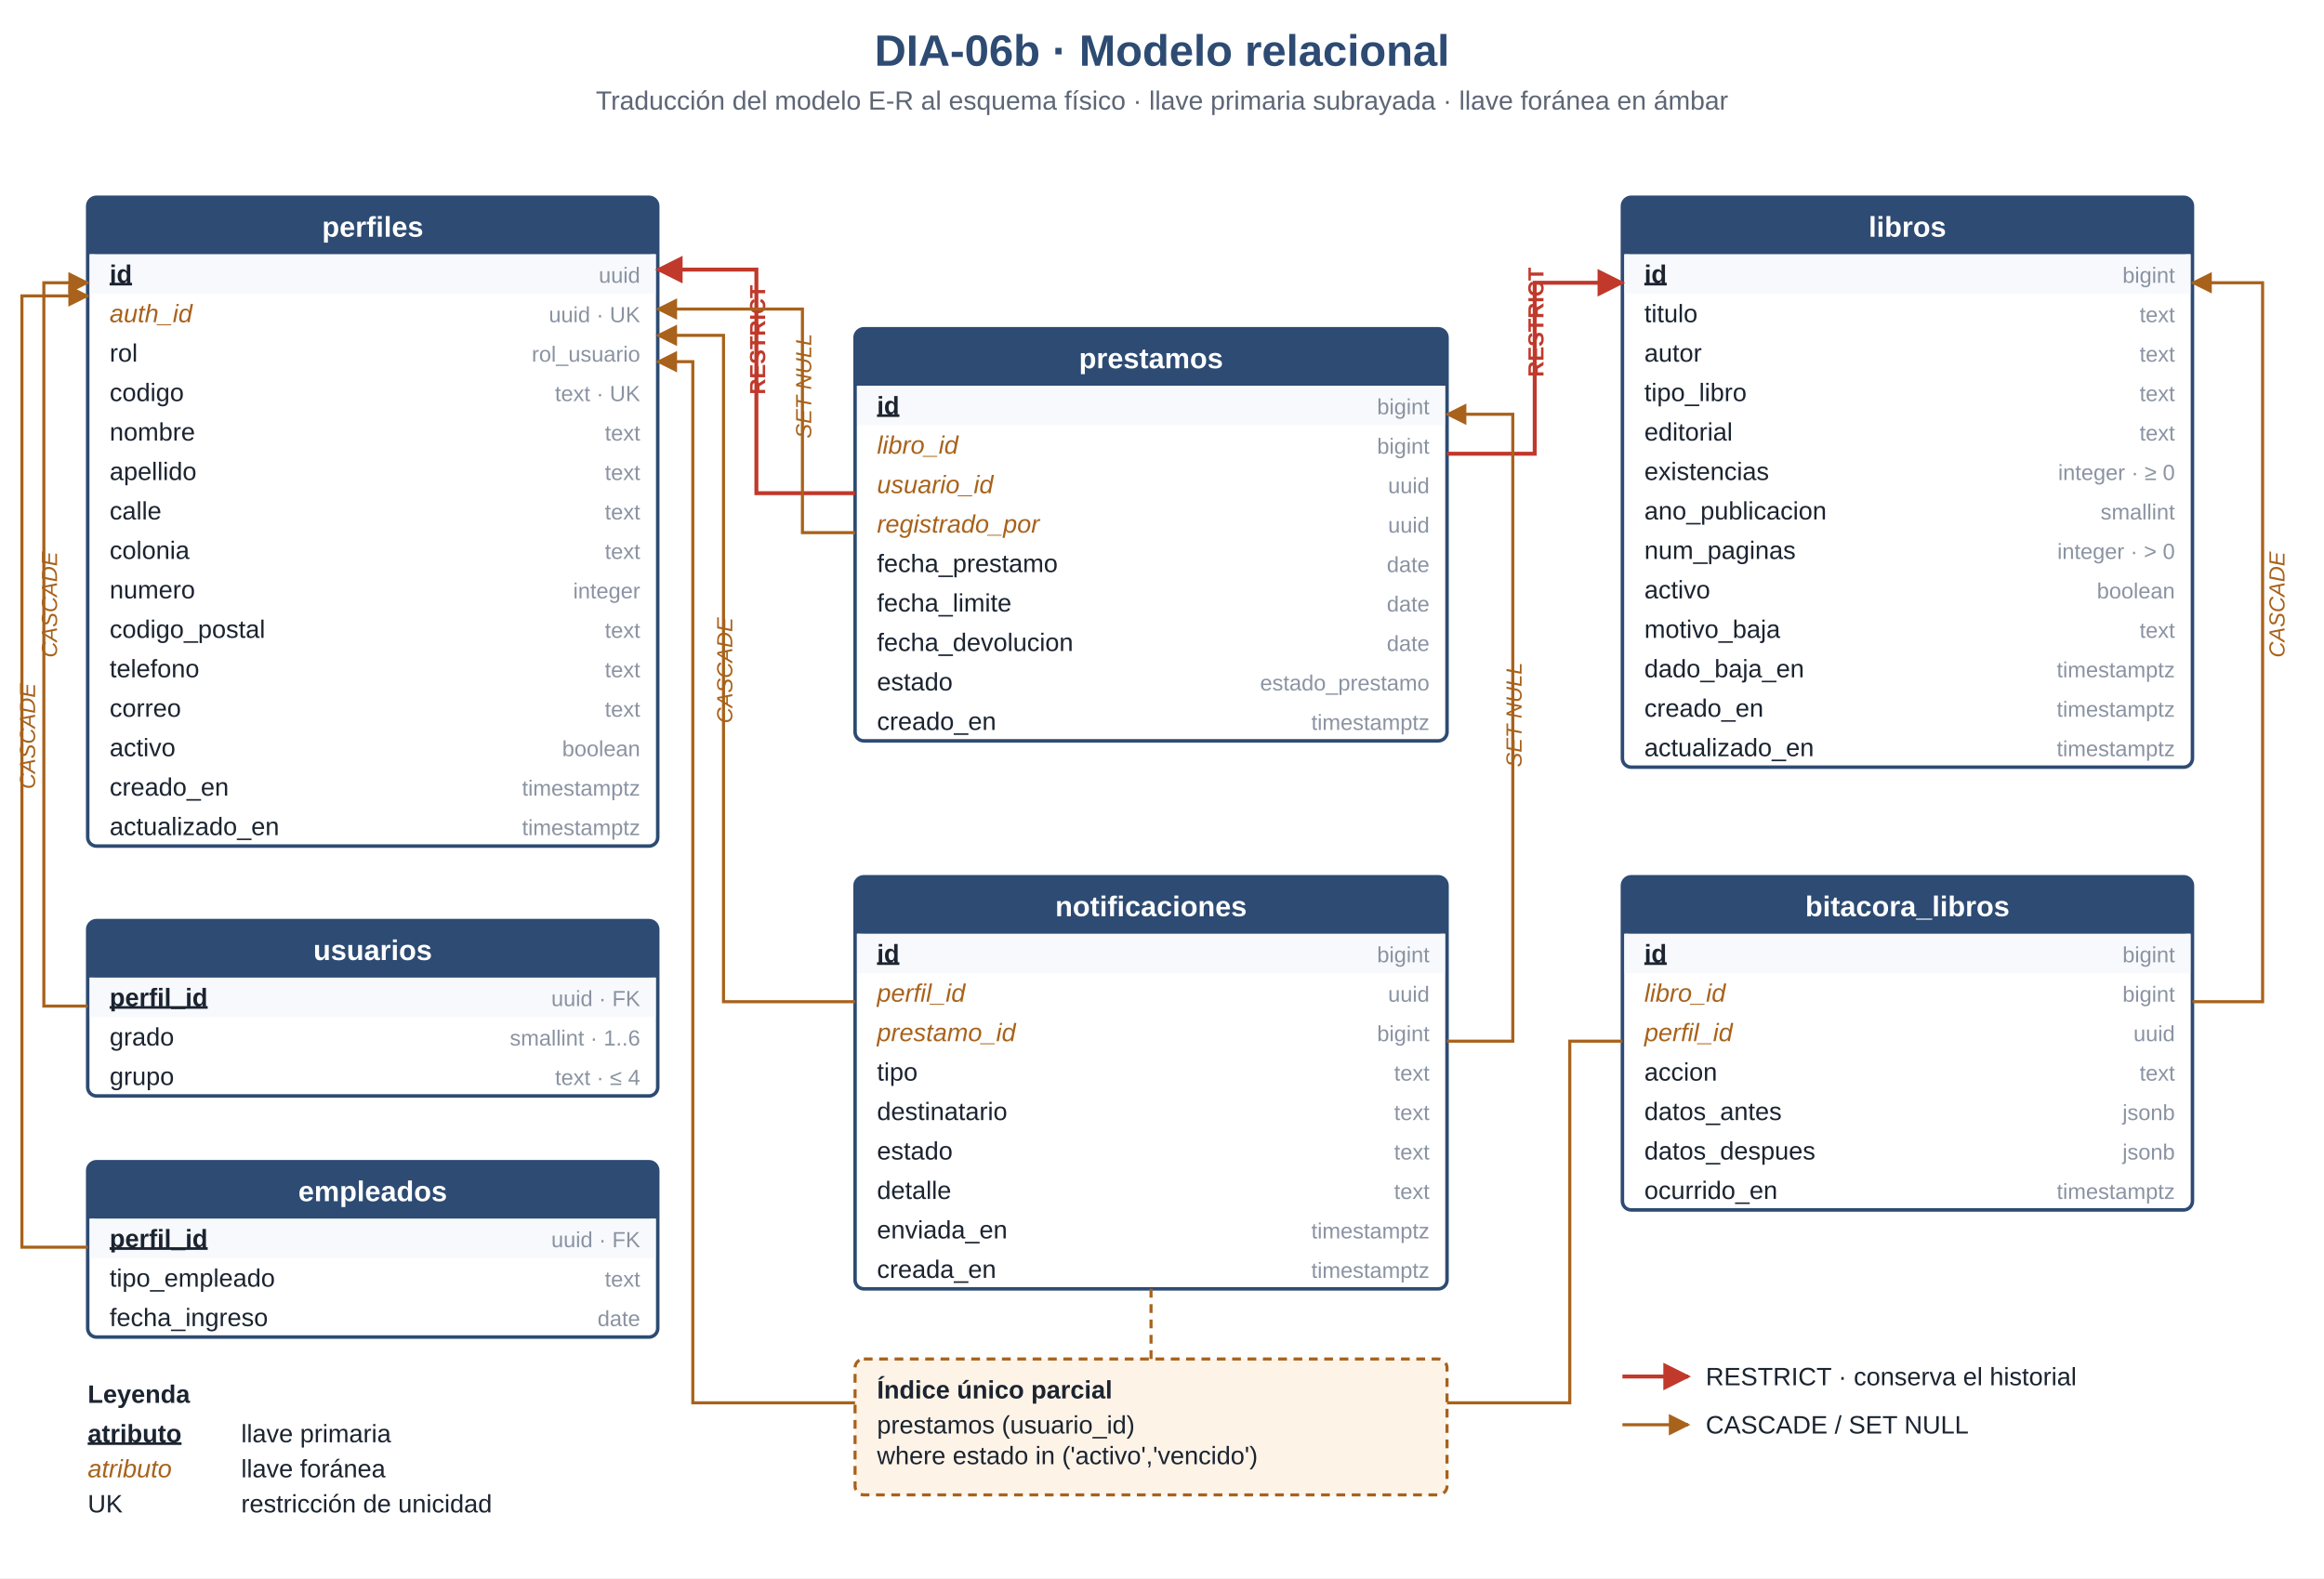
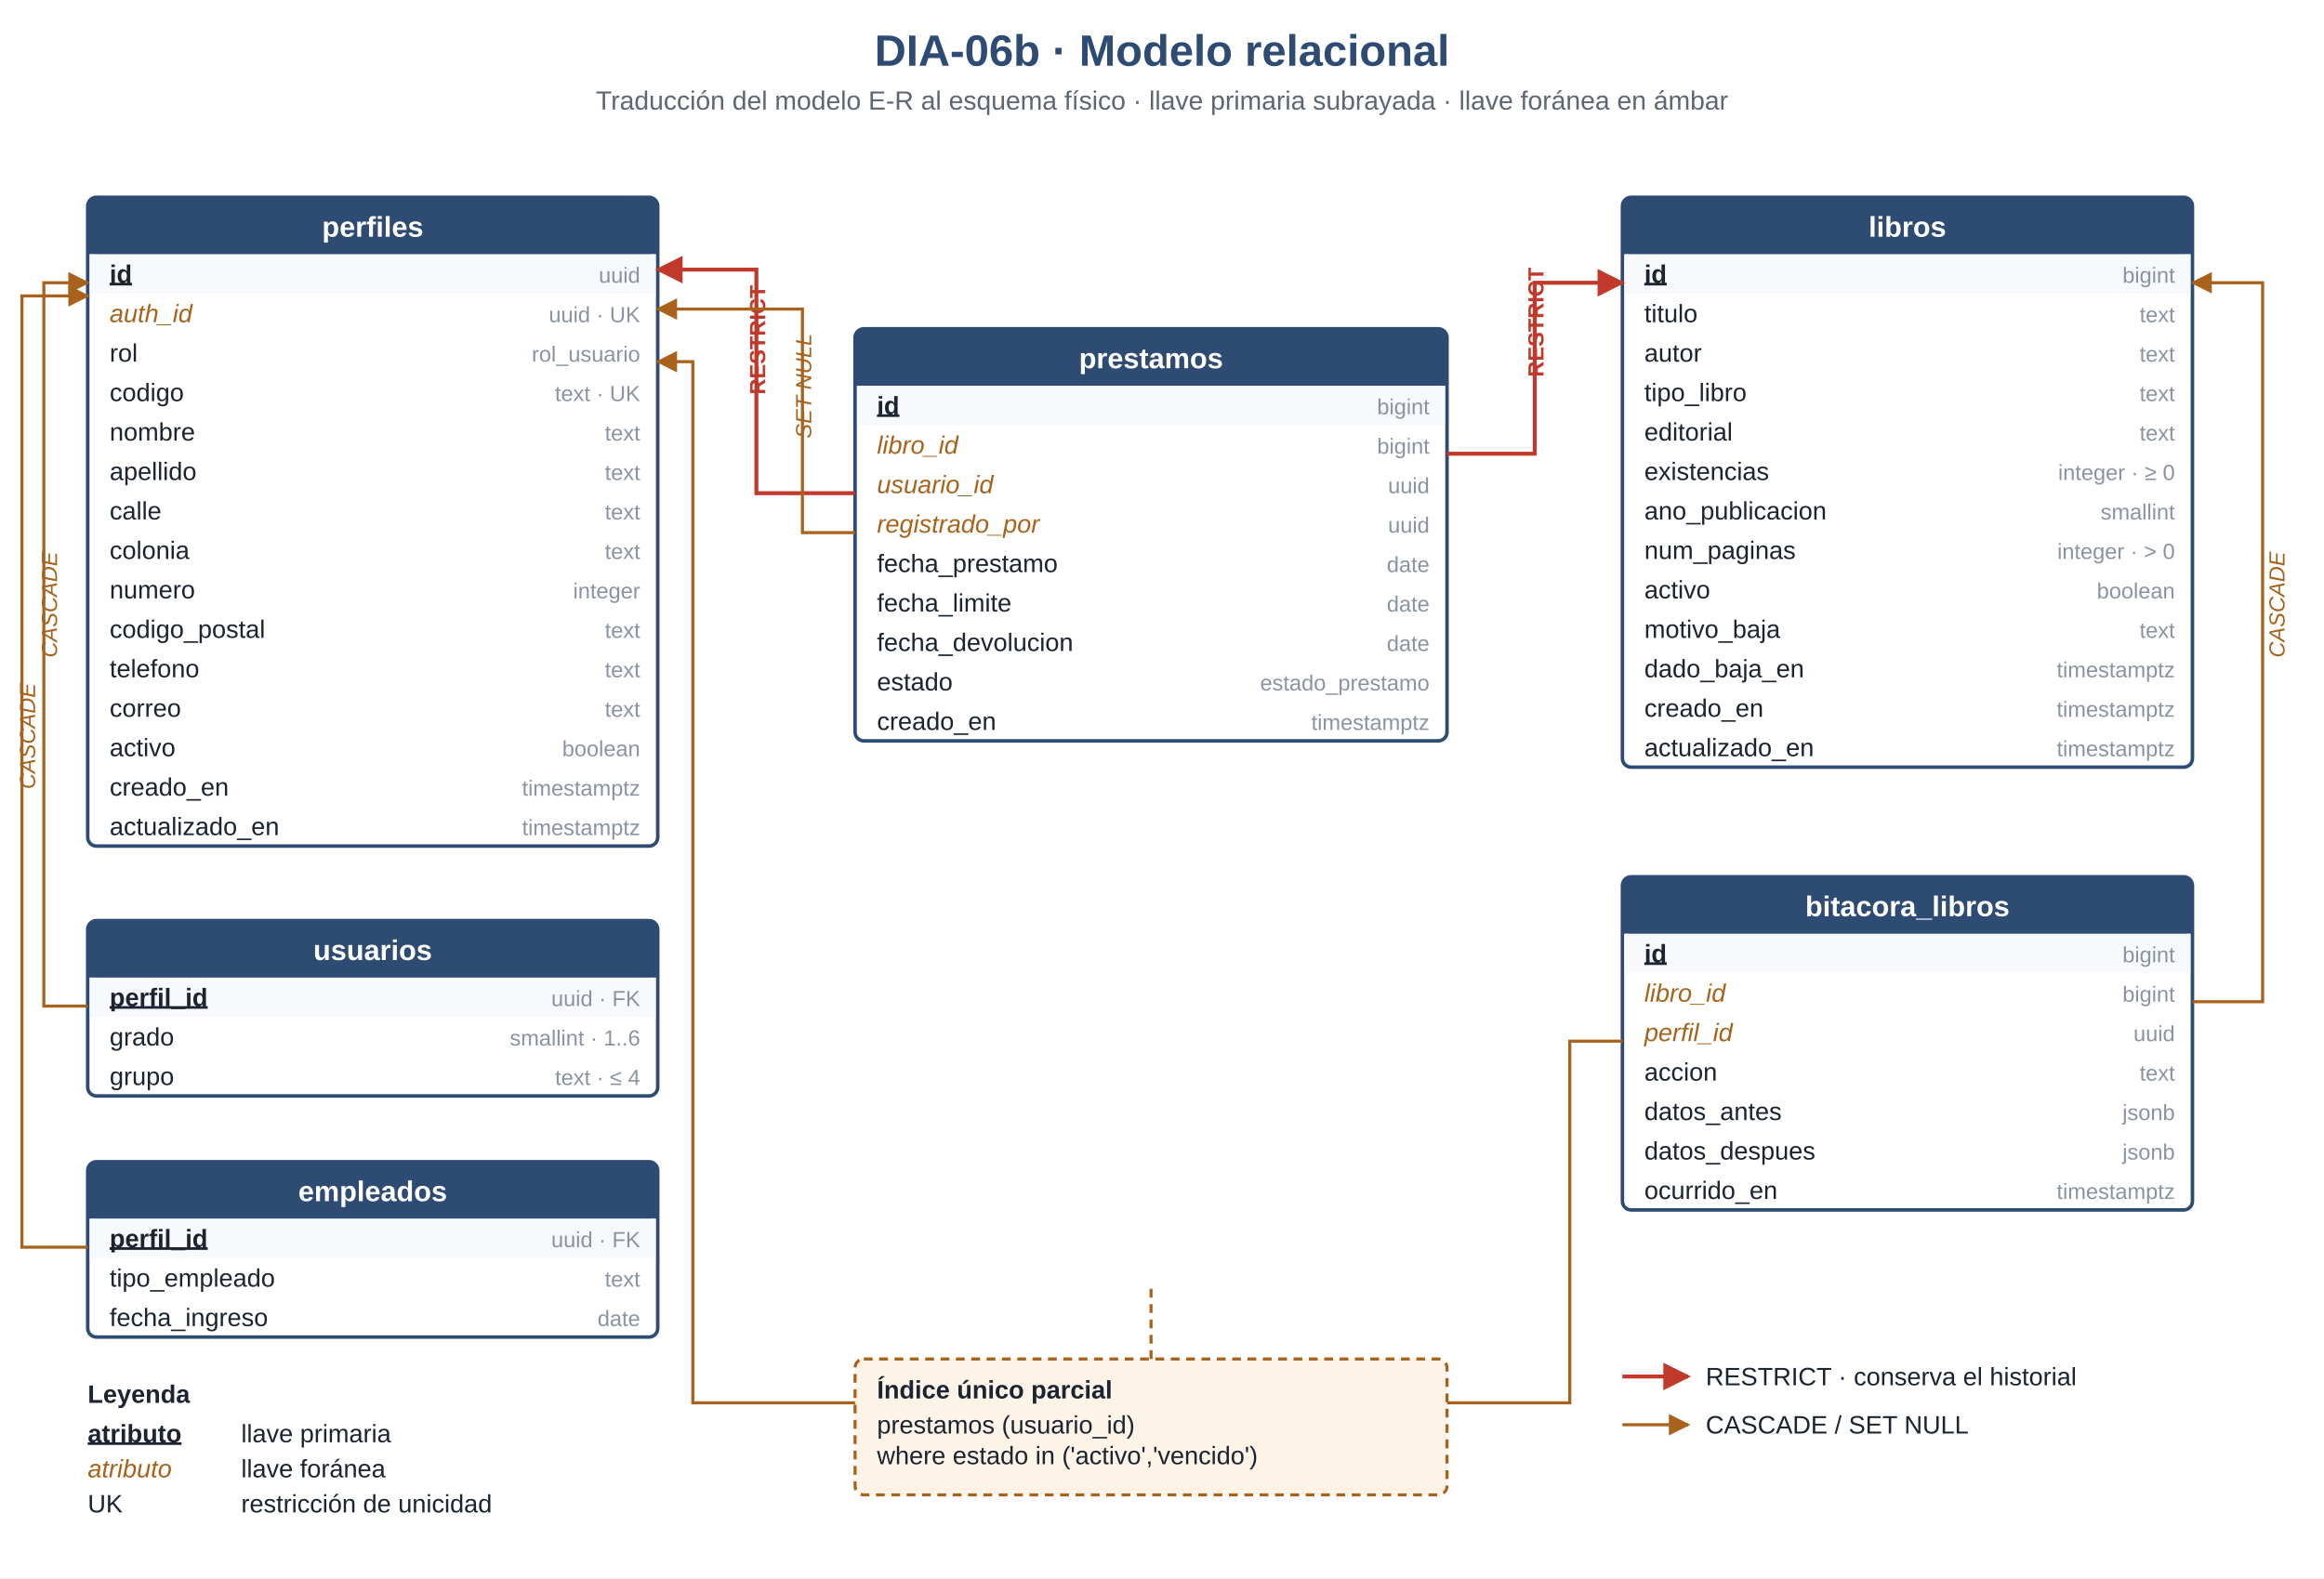
<svg xmlns="http://www.w3.org/2000/svg" viewBox="0 0 1060 720" width="1060" height="720" font-family="Calibri, Arial, sans-serif">
  <style>
    .caja    { fill: #ffffff; stroke: #2D4B73; stroke-width: 1.6; }
    .cab     { fill: #2D4B73; }
    .cab-txt { font-size: 13px; font-weight: bold; fill: #ffffff; text-anchor: middle; }
    .at      { font-size: 11.5px; fill: #1B2430; }
    .pk      { font-size: 11.5px; fill: #1B2430; font-weight: bold; text-decoration: underline; }
    .fk      { font-size: 11.5px; fill: #A8621B; font-style: italic; }
    .tipo    { font-size: 10px; fill: #8A93A2; text-anchor: end; }
    .fila    { fill: #F7F9FC; }
    .ref     { stroke: #A8621B; stroke-width: 1.4; fill: none; }
    .ref-r   { stroke: #C0392B; stroke-width: 1.8; fill: none; }
    .nota    { font-size: 10px; fill: #A8621B; font-style: italic; }
    .nota-r  { font-size: 10px; fill: #C0392B; font-weight: bold; }
    .titulo  { font-size: 20px; font-weight: bold; fill: #2D4B73; text-anchor: middle; }
    .sub     { font-size: 12px; fill: #5D6675; text-anchor: middle; }
  </style>
  <defs>
    <marker id="flecha" viewBox="0 0 10 10" refX="9" refY="5" markerWidth="7" markerHeight="7" orient="auto-start-reverse">
      <path d="M 0 0 L 10 5 L 0 10 z" fill="#A8621B" />
    </marker>
    <marker id="flecha-r" viewBox="0 0 10 10" refX="9" refY="5" markerWidth="7" markerHeight="7" orient="auto-start-reverse">
      <path d="M 0 0 L 10 5 L 0 10 z" fill="#C0392B" />
    </marker>
  </defs>
  <rect width="1060" height="720" fill="#ffffff" />
  <text x="530" y="30" class="titulo">DIA-06b · Modelo relacional</text>
  <text x="530" y="50" class="sub">Traducción del modelo E-R al esquema físico · llave primaria subrayada · llave foránea en ámbar</text>
  <rect x="40" y="90" width="260" height="296" rx="4" class="caja" />
  <rect x="40" y="90" width="260" height="26" rx="4" class="cab" />
  <rect x="40" y="108" width="260" height="8" class="cab" />
  <text x="170" y="108" class="cab-txt">perfiles</text>
  <rect x="41" y="116" width="258" height="18" class="fila" />
  <text x="50" y="129" class="pk">id</text>
  <text x="292" y="129" class="tipo">uuid</text>
  <text x="50" y="147" class="fk">auth_id</text>
  <text x="292" y="147" class="tipo">uuid · UK</text>
  <text x="50" y="165" class="at">rol</text>
  <text x="292" y="165" class="tipo">rol_usuario</text>
  <text x="50" y="183" class="at">codigo</text>
  <text x="292" y="183" class="tipo">text · UK</text>
  <text x="50" y="201" class="at">nombre</text>
  <text x="292" y="201" class="tipo">text</text>
  <text x="50" y="219" class="at">apellido</text>
  <text x="292" y="219" class="tipo">text</text>
  <text x="50" y="237" class="at">calle</text>
  <text x="292" y="237" class="tipo">text</text>
  <text x="50" y="255" class="at">colonia</text>
  <text x="292" y="255" class="tipo">text</text>
  <text x="50" y="273" class="at">numero</text>
  <text x="292" y="273" class="tipo">integer</text>
  <text x="50" y="291" class="at">codigo_postal</text>
  <text x="292" y="291" class="tipo">text</text>
  <text x="50" y="309" class="at">telefono</text>
  <text x="292" y="309" class="tipo">text</text>
  <text x="50" y="327" class="at">correo</text>
  <text x="292" y="327" class="tipo">text</text>
  <text x="50" y="345" class="at">activo</text>
  <text x="292" y="345" class="tipo">boolean</text>
  <text x="50" y="363" class="at">creado_en</text>
  <text x="292" y="363" class="tipo">timestamptz</text>
  <text x="50" y="381" class="at">actualizado_en</text>
  <text x="292" y="381" class="tipo">timestamptz</text>
  <rect x="40" y="420" width="260" height="80" rx="4" class="caja" />
  <rect x="40" y="420" width="260" height="26" rx="4" class="cab" />
  <rect x="40" y="438" width="260" height="8" class="cab" />
  <text x="170" y="438" class="cab-txt">usuarios</text>
  <rect x="41" y="446" width="258" height="18" class="fila" />
  <text x="50" y="459" class="pk">perfil_id</text>
  <text x="292" y="459" class="tipo">uuid · FK</text>
  <text x="50" y="477" class="at">grado</text>
  <text x="292" y="477" class="tipo">smallint · 1..6</text>
  <text x="50" y="495" class="at">grupo</text>
  <text x="292" y="495" class="tipo">text · ≤ 4</text>
  <rect x="40" y="530" width="260" height="80" rx="4" class="caja" />
  <rect x="40" y="530" width="260" height="26" rx="4" class="cab" />
  <rect x="40" y="548" width="260" height="8" class="cab" />
  <text x="170" y="548" class="cab-txt">empleados</text>
  <rect x="41" y="556" width="258" height="18" class="fila" />
  <text x="50" y="569" class="pk">perfil_id</text>
  <text x="292" y="569" class="tipo">uuid · FK</text>
  <text x="50" y="587" class="at">tipo_empleado</text>
  <text x="292" y="587" class="tipo">text</text>
  <text x="50" y="605" class="at">fecha_ingreso</text>
  <text x="292" y="605" class="tipo">date</text>
  <rect x="740" y="90" width="260" height="260" rx="4" class="caja" />
  <rect x="740" y="90" width="260" height="26" rx="4" class="cab" />
  <rect x="740" y="108" width="260" height="8" class="cab" />
  <text x="870" y="108" class="cab-txt">libros</text>
  <rect x="741" y="116" width="258" height="18" class="fila" />
  <text x="750" y="129" class="pk">id</text>
  <text x="992" y="129" class="tipo">bigint</text>
  <text x="750" y="147" class="at">titulo</text>
  <text x="992" y="147" class="tipo">text</text>
  <text x="750" y="165" class="at">autor</text>
  <text x="992" y="165" class="tipo">text</text>
  <text x="750" y="183" class="at">tipo_libro</text>
  <text x="992" y="183" class="tipo">text</text>
  <text x="750" y="201" class="at">editorial</text>
  <text x="992" y="201" class="tipo">text</text>
  <text x="750" y="219" class="at">existencias</text>
  <text x="992" y="219" class="tipo">integer · ≥ 0</text>
  <text x="750" y="237" class="at">ano_publicacion</text>
  <text x="992" y="237" class="tipo">smallint</text>
  <text x="750" y="255" class="at">num_paginas</text>
  <text x="992" y="255" class="tipo">integer · &gt; 0</text>
  <text x="750" y="273" class="at">activo</text>
  <text x="992" y="273" class="tipo">boolean</text>
  <text x="750" y="291" class="at">motivo_baja</text>
  <text x="992" y="291" class="tipo">text</text>
  <text x="750" y="309" class="at">dado_baja_en</text>
  <text x="992" y="309" class="tipo">timestamptz</text>
  <text x="750" y="327" class="at">creado_en</text>
  <text x="992" y="327" class="tipo">timestamptz</text>
  <text x="750" y="345" class="at">actualizado_en</text>
  <text x="992" y="345" class="tipo">timestamptz</text>
  <rect x="390" y="150" width="270" height="188" rx="4" class="caja" />
  <rect x="390" y="150" width="270" height="26" rx="4" class="cab" />
  <rect x="390" y="168" width="270" height="8" class="cab" />
  <text x="525" y="168" class="cab-txt">prestamos</text>
  <rect x="391" y="176" width="268" height="18" class="fila" />
  <text x="400" y="189" class="pk">id</text>
  <text x="652" y="189" class="tipo">bigint</text>
  <text x="400" y="207" class="fk">libro_id</text>
  <text x="652" y="207" class="tipo">bigint</text>
  <text x="400" y="225" class="fk">usuario_id</text>
  <text x="652" y="225" class="tipo">uuid</text>
  <text x="400" y="243" class="fk">registrado_por</text>
  <text x="652" y="243" class="tipo">uuid</text>
  <text x="400" y="261" class="at">fecha_prestamo</text>
  <text x="652" y="261" class="tipo">date</text>
  <text x="400" y="279" class="at">fecha_limite</text>
  <text x="652" y="279" class="tipo">date</text>
  <text x="400" y="297" class="at">fecha_devolucion</text>
  <text x="652" y="297" class="tipo">date</text>
  <text x="400" y="315" class="at">estado</text>
  <text x="652" y="315" class="tipo">estado_prestamo</text>
  <text x="400" y="333" class="at">creado_en</text>
  <text x="652" y="333" class="tipo">timestamptz</text>
-   <rect x="390" y="400" width="270" height="188" rx="4" class="caja" />
-   <rect x="390" y="400" width="270" height="26" rx="4" class="cab" />
-   <rect x="390" y="418" width="270" height="8" class="cab" />
-   <text x="525" y="418" class="cab-txt">notificaciones</text>
-   <rect x="391" y="426" width="268" height="18" class="fila" />
-   <text x="400" y="439" class="pk">id</text>
-   <text x="652" y="439" class="tipo">bigint</text>
-   <text x="400" y="457" class="fk">perfil_id</text>
-   <text x="652" y="457" class="tipo">uuid</text>
-   <text x="400" y="475" class="fk">prestamo_id</text>
-   <text x="652" y="475" class="tipo">bigint</text>
-   <text x="400" y="493" class="at">tipo</text>
-   <text x="652" y="493" class="tipo">text</text>
-   <text x="400" y="511" class="at">destinatario</text>
-   <text x="652" y="511" class="tipo">text</text>
-   <text x="400" y="529" class="at">estado</text>
-   <text x="652" y="529" class="tipo">text</text>
-   <text x="400" y="547" class="at">detalle</text>
-   <text x="652" y="547" class="tipo">text</text>
-   <text x="400" y="565" class="at">enviada_en</text>
-   <text x="652" y="565" class="tipo">timestamptz</text>
-   <text x="400" y="583" class="at">creada_en</text>
-   <text x="652" y="583" class="tipo">timestamptz</text>
  <rect x="740" y="400" width="260" height="152" rx="4" class="caja" />
  <rect x="740" y="400" width="260" height="26" rx="4" class="cab" />
  <rect x="740" y="418" width="260" height="8" class="cab" />
  <text x="870" y="418" class="cab-txt">bitacora_libros</text>
  <rect x="741" y="426" width="258" height="18" class="fila" />
  <text x="750" y="439" class="pk">id</text>
  <text x="992" y="439" class="tipo">bigint</text>
  <text x="750" y="457" class="fk">libro_id</text>
  <text x="992" y="457" class="tipo">bigint</text>
  <text x="750" y="475" class="fk">perfil_id</text>
  <text x="992" y="475" class="tipo">uuid</text>
  <text x="750" y="493" class="at">accion</text>
  <text x="992" y="493" class="tipo">text</text>
  <text x="750" y="511" class="at">datos_antes</text>
  <text x="992" y="511" class="tipo">jsonb</text>
  <text x="750" y="529" class="at">datos_despues</text>
  <text x="992" y="529" class="tipo">jsonb</text>
  <text x="750" y="547" class="at">ocurrido_en</text>
  <text x="992" y="547" class="tipo">timestamptz</text>
  <path d="M 40 459 L 20 459 L 20 129 L 40 129" class="ref" marker-end="url(#flecha)" />
  <text x="26" y="300" class="nota" transform="rotate(-90 26 300)">CASCADE</text>
  <path d="M 40 569 L 10 569 L 10 135 L 40 135" class="ref" marker-end="url(#flecha)" />
  <text x="16" y="360" class="nota" transform="rotate(-90 16 360)">CASCADE</text>
  <path d="M 660 207 L 700 207 L 700 129 L 740 129" class="ref-r" marker-end="url(#flecha-r)" />
  <text x="704" y="172" class="nota-r" transform="rotate(-90 704 172)">RESTRICT</text>
  <path d="M 390 225 L 345 225 L 345 123 L 300 123" class="ref-r" marker-end="url(#flecha-r)" />
  <text x="349" y="180" class="nota-r" transform="rotate(-90 349 180)">RESTRICT</text>
  <path d="M 390 243 L 366 243 L 366 141 L 300 141" class="ref" marker-end="url(#flecha)" />
  <text x="370" y="200" class="nota" transform="rotate(-90 370 200)">SET NULL</text>
-   <path d="M 390 457 L 330 457 L 330 153 L 300 153" class="ref" marker-end="url(#flecha)" />
-   <text x="334" y="330" class="nota" transform="rotate(-90 334 330)">CASCADE</text>
-   <path d="M 660 475 L 690 475 L 690 189 L 660 189" class="ref" marker-end="url(#flecha)" />
-   <text x="694" y="350" class="nota" transform="rotate(-90 694 350)">SET NULL</text>
  <path d="M 1000 457 L 1032 457 L 1032 129 L 1000 129" class="ref" marker-end="url(#flecha)" />
  <text x="1042" y="300" class="nota" transform="rotate(-90 1042 300)">CASCADE</text>
  <path d="M 740 475 L 716 475 L 716 640 L 316 640 L 316 165 L 300 165" class="ref" marker-end="url(#flecha)" />
  <text x="520" y="653" class="nota">SET NULL</text>
  <rect x="390" y="620" width="270" height="62" rx="4" fill="#FDF3E7" stroke="#A8621B" stroke-width="1.4" stroke-dasharray="4 3" />
  <text x="400" y="638" class="at" font-weight="bold" fill="#A8621B">Índice único parcial</text>
  <text x="400" y="654" class="at" font-size="10.5">prestamos (usuario_id)</text>
  <text x="400" y="668" class="at" font-size="10.5">where estado in ('activo','vencido')</text>
  <line x1="525" y1="620" x2="525" y2="588" class="ref" stroke-dasharray="4 3" />
  <g transform="translate(40,640)">
    <text x="0" y="0" class="at" font-weight="bold">Leyenda</text>
    <text x="0" y="18" class="pk">atributo</text>
    <text x="70" y="18" class="at">llave primaria</text>
    <text x="0" y="34" class="fk">atributo</text>
    <text x="70" y="34" class="at">llave foránea</text>
    <text x="0" y="50" class="at">UK</text>
    <text x="70" y="50" class="at">restricción de unicidad</text>
  </g>
  <g transform="translate(740,620)">
    <line x1="0" y1="8" x2="30" y2="8" class="ref-r" marker-end="url(#flecha-r)" />
    <text x="38" y="12" class="at">RESTRICT · conserva el historial</text>
    <line x1="0" y1="30" x2="30" y2="30" class="ref" marker-end="url(#flecha)" />
    <text x="38" y="34" class="at">CASCADE / SET NULL</text>
  </g>
</svg>
